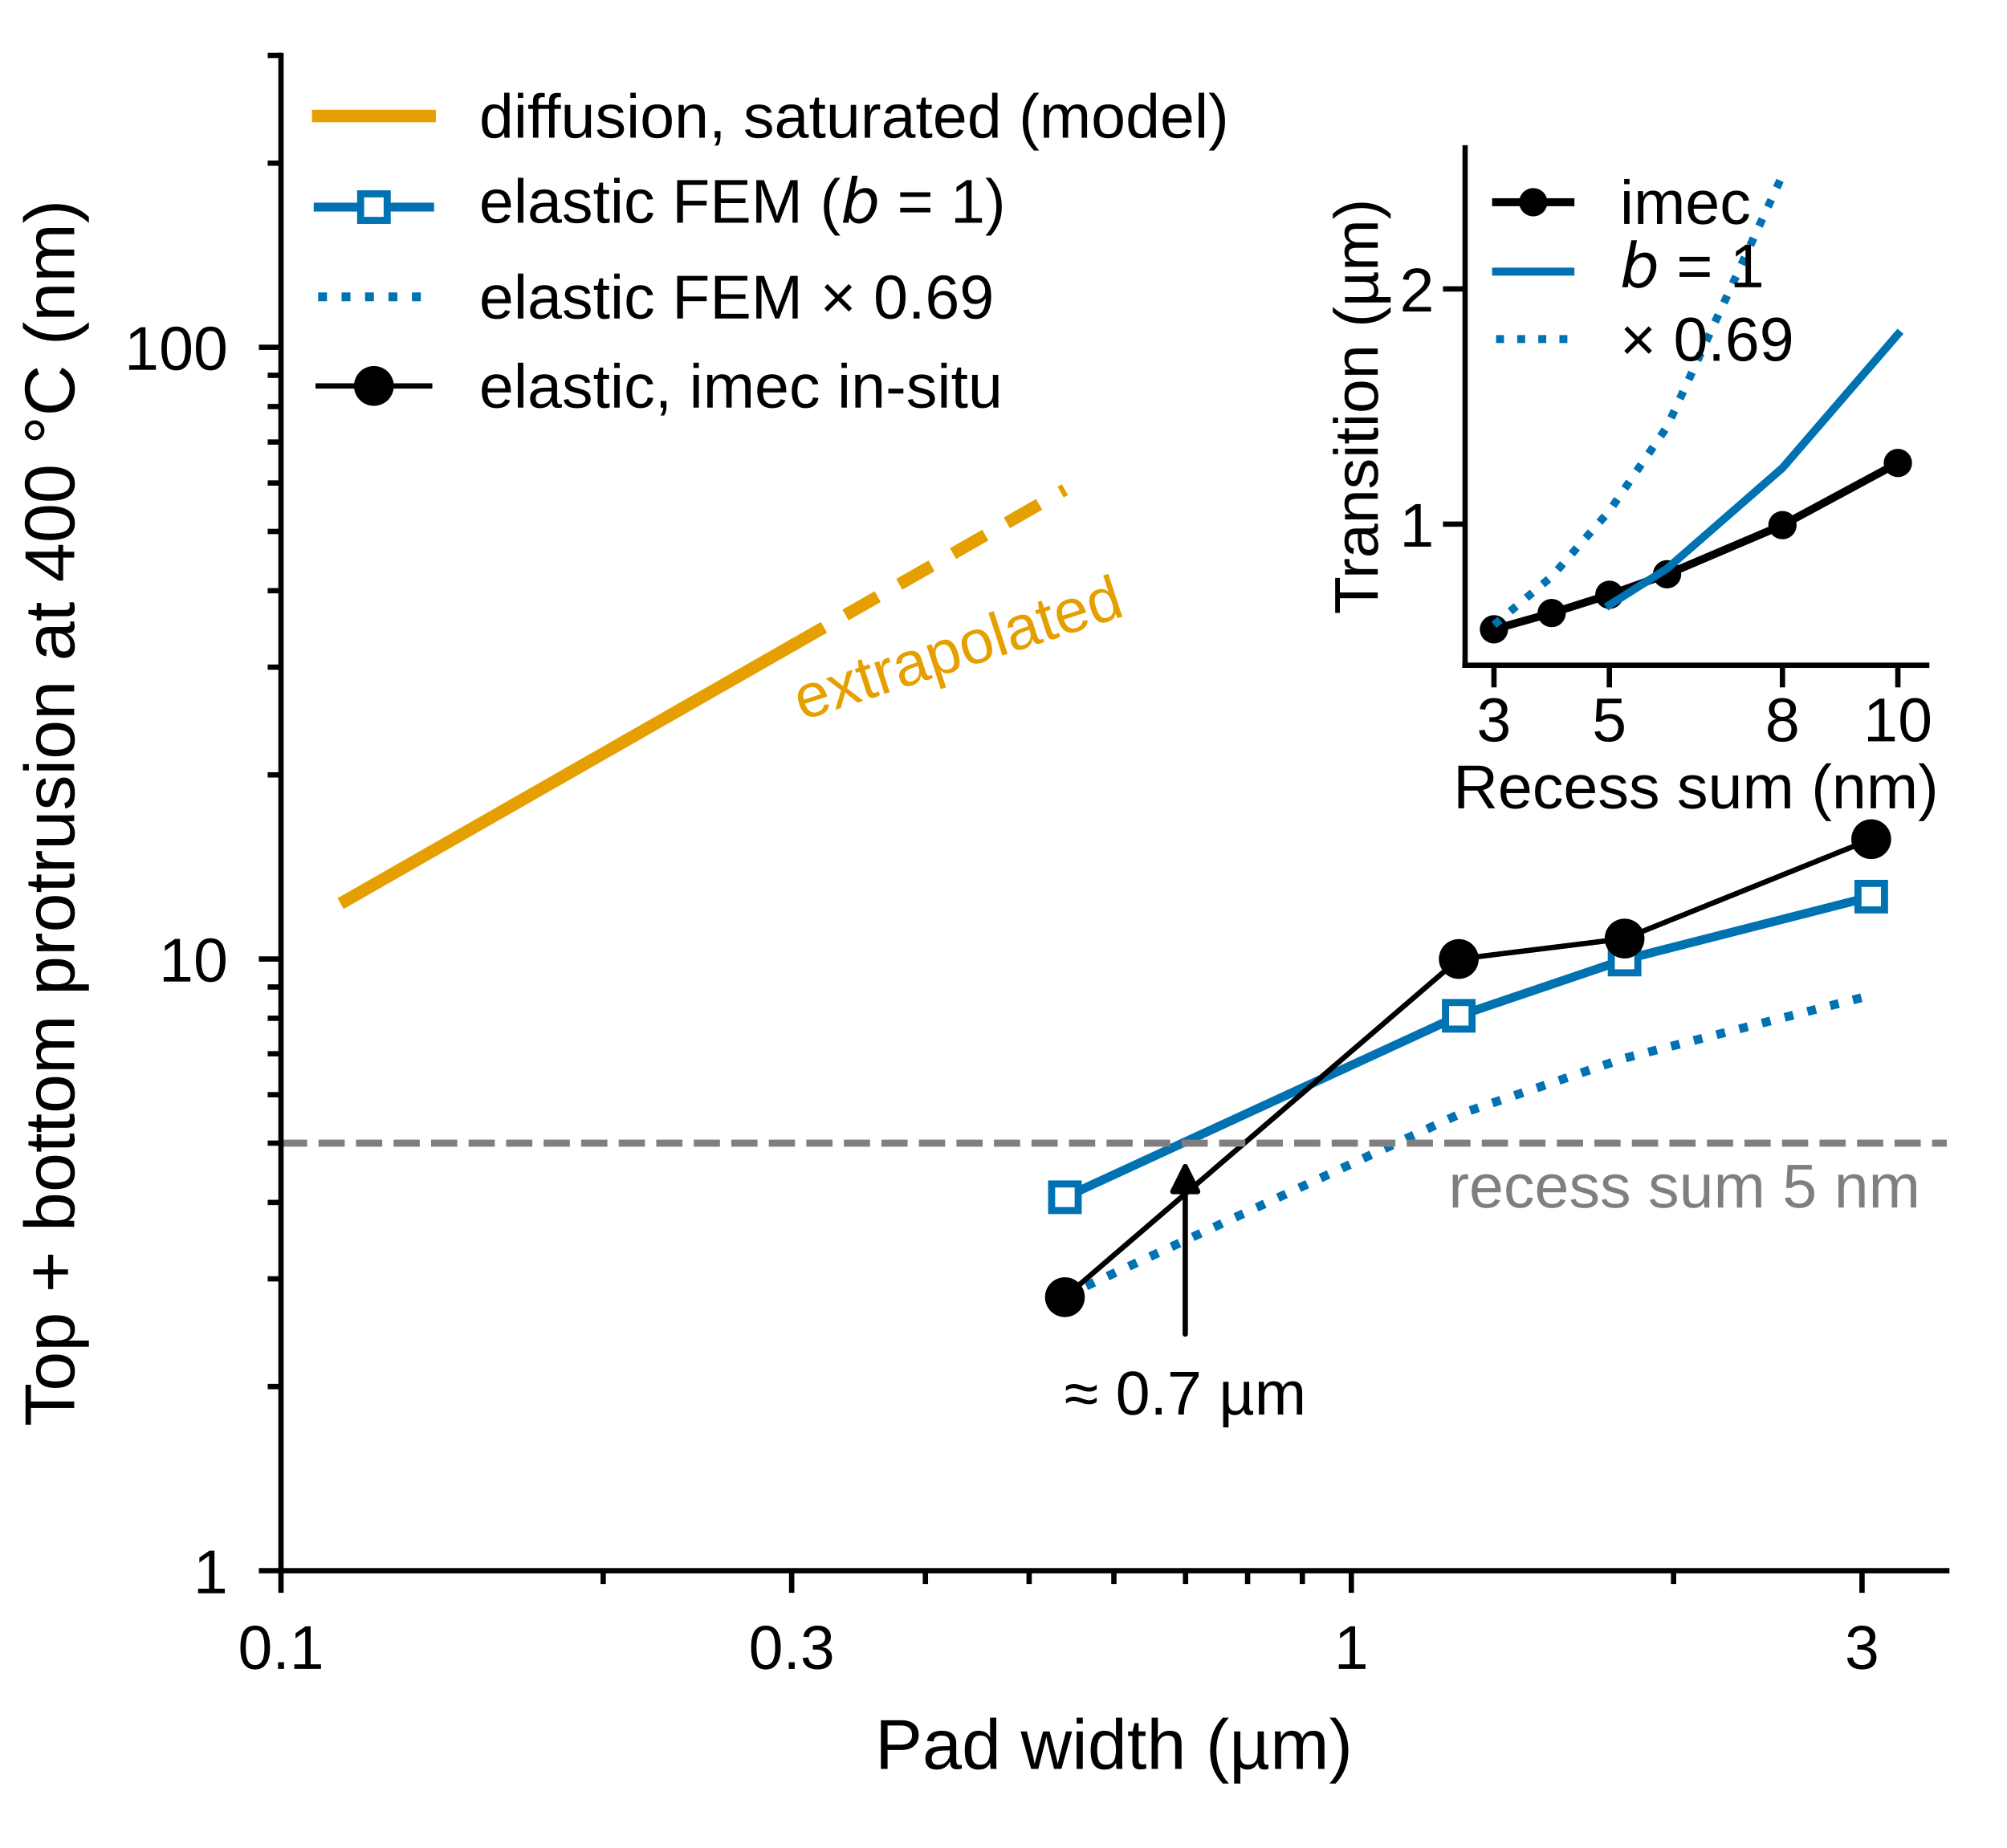
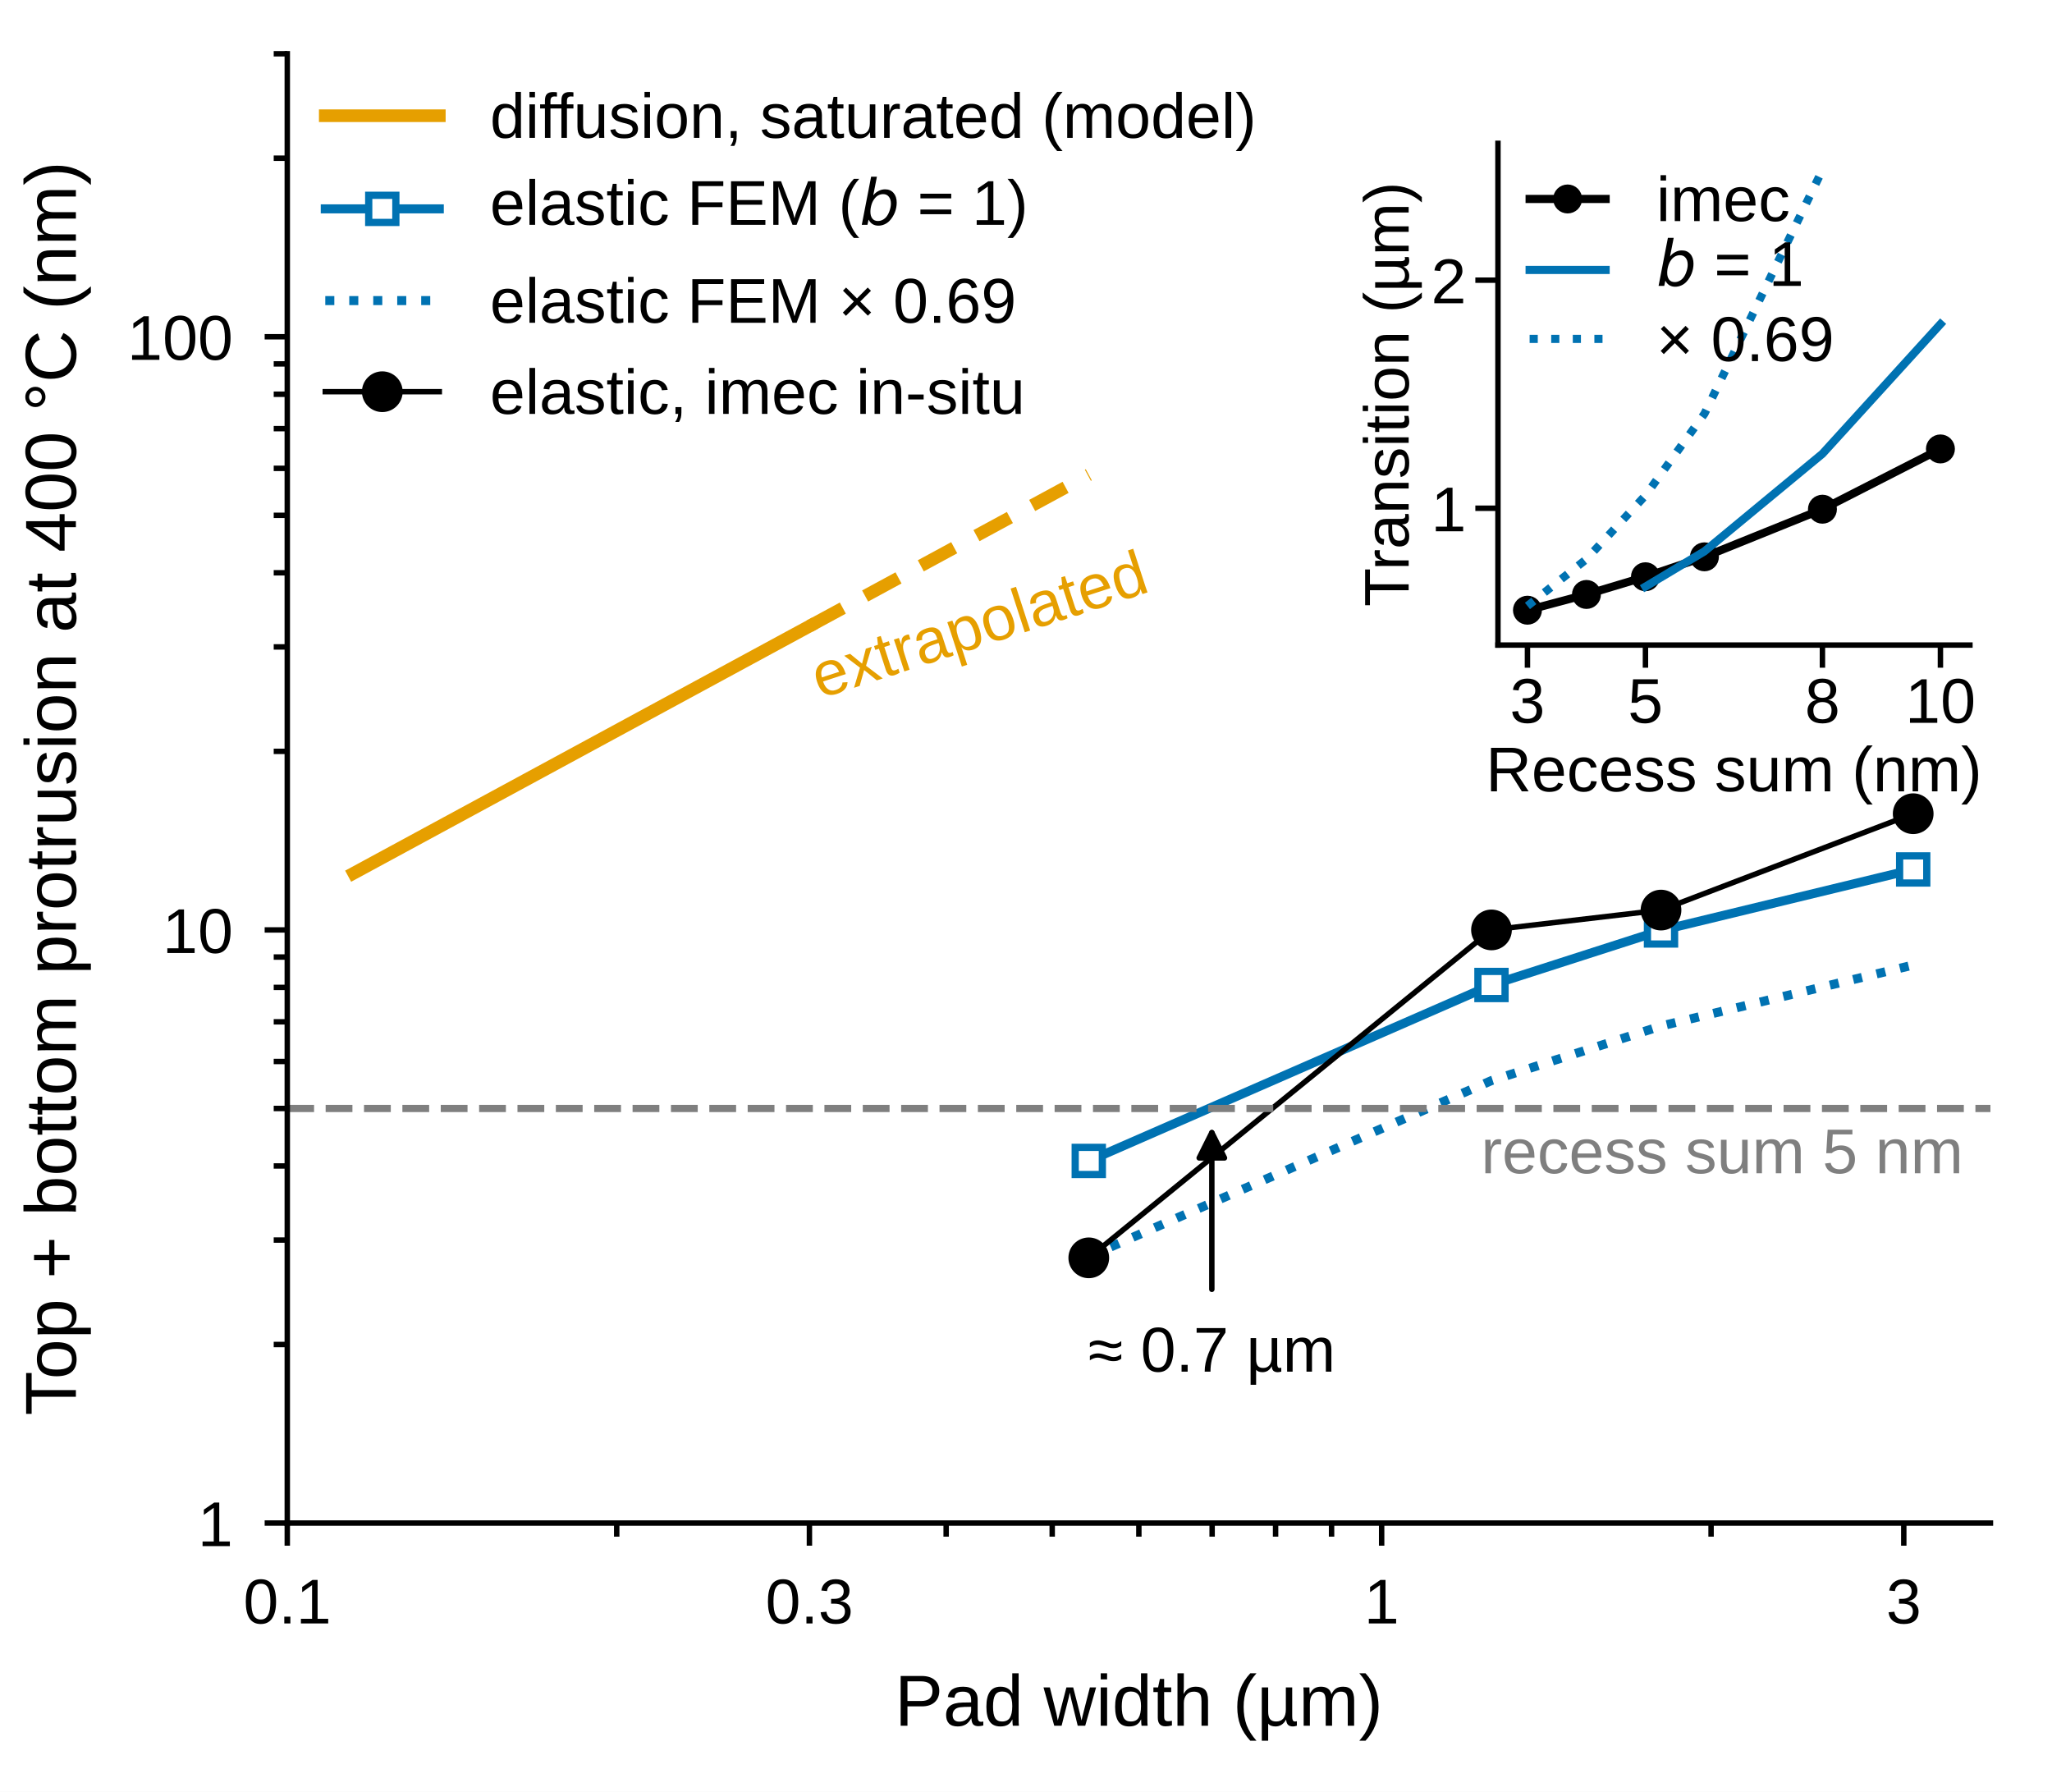
- <svg xmlns="http://www.w3.org/2000/svg" xmlns:xlink="http://www.w3.org/1999/xlink" width="226.772pt" height="208.8pt" viewBox="0 0 226.772 208.8" version="1.1">
+ <svg xmlns="http://www.w3.org/2000/svg" xmlns:xlink="http://www.w3.org/1999/xlink" width="226.772pt" height="198pt" viewBox="0 0 226.772 198" version="1.1">
  <defs>
    <style type="text/css">*{stroke-linejoin: round; stroke-linecap: butt}</style>
  </defs>
  <g id="figure_1">
    <g id="patch_1">
-       <path d="M 0 208.8  L 226.772 208.8  L 226.772 0  L 0 0  z " style="fill: #ffffff" />
+       <path d="M 0 198  L 226.772 198  L 226.772 0  L 0 0  z " style="fill: #ffffff" />
    </g>
    <g id="axes_1">
      <g id="patch_2">
-         <path d="M 31.748 177.48  L 219.969 177.48  L 219.969 6.264  L 31.748 6.264  z " style="fill: #ffffff" />
+         <path d="M 31.748 168.3  L 219.969 168.3  L 219.969 5.94  L 31.748 5.94  z " style="fill: #ffffff" />
      </g>
      <g id="matplotlib.axis_1">
        <g id="xtick_1">
          <g id="line2d_1">
            <defs>
-               <path id="mb8ac65470d" d="M 0 0  L 0 2.5  " style="stroke: #000000; stroke-width: 0.6" />
+               <path id="mda1e938b0e" d="M 0 0  L 0 2.5  " style="stroke: #000000; stroke-width: 0.6" />
            </defs>
            <g>
-               <use xlink:href="#mb8ac65470d" x="31.748" y="177.48" style="stroke: #000000; stroke-width: 0.6" />
+               <use xlink:href="#mda1e938b0e" x="31.748" y="168.3" style="stroke: #000000; stroke-width: 0.6" />
            </g>
          </g>
          <g id="text_1">
-             <text style="font-size: 7px; font-family: 'Arial'; text-anchor: middle" x="31.748" y="188.576" transform="rotate(-0 31.74803 188.5762)">0.1</text>
+             <text style="font-size: 7px; font-family: 'Arial'; text-anchor: middle" x="31.748" y="179.396" transform="rotate(-0 31.74803 179.3962)">0.1</text>
          </g>
        </g>
        <g id="xtick_2">
          <g id="line2d_2">
            <g>
-               <use xlink:href="#mb8ac65470d" x="89.451" y="177.48" style="stroke: #000000; stroke-width: 0.6" />
+               <use xlink:href="#mda1e938b0e" x="89.451" y="168.3" style="stroke: #000000; stroke-width: 0.6" />
            </g>
          </g>
          <g id="text_2">
-             <text style="font-size: 7px; font-family: 'Arial'; text-anchor: middle" x="89.451" y="188.576" transform="rotate(-0 89.45146 188.5762)">0.3</text>
+             <text style="font-size: 7px; font-family: 'Arial'; text-anchor: middle" x="89.451" y="179.396" transform="rotate(-0 89.45146 179.3962)">0.3</text>
          </g>
        </g>
        <g id="xtick_3">
          <g id="line2d_3">
            <g>
-               <use xlink:href="#mb8ac65470d" x="152.689" y="177.48" style="stroke: #000000; stroke-width: 0.6" />
+               <use xlink:href="#mda1e938b0e" x="152.689" y="168.3" style="stroke: #000000; stroke-width: 0.6" />
            </g>
          </g>
          <g id="text_3">
-             <text style="font-size: 7px; font-family: 'Arial'; text-anchor: middle" x="152.689" y="188.576" transform="rotate(-0 152.6888 188.5762)">1</text>
+             <text style="font-size: 7px; font-family: 'Arial'; text-anchor: middle" x="152.689" y="179.396" transform="rotate(-0 152.6888 179.3962)">1</text>
          </g>
        </g>
        <g id="xtick_4">
          <g id="line2d_4">
            <g>
-               <use xlink:href="#mb8ac65470d" x="210.392" y="177.48" style="stroke: #000000; stroke-width: 0.6" />
+               <use xlink:href="#mda1e938b0e" x="210.392" y="168.3" style="stroke: #000000; stroke-width: 0.6" />
            </g>
          </g>
          <g id="text_4">
-             <text style="font-size: 7px; font-family: 'Arial'; text-anchor: middle" x="210.392" y="188.576" transform="rotate(-0 210.3923 188.5762)">3</text>
+             <text style="font-size: 7px; font-family: 'Arial'; text-anchor: middle" x="210.392" y="179.396" transform="rotate(-0 210.3923 179.3962)">3</text>
          </g>
        </g>
        <g id="xtick_5">
          <g id="line2d_5">
            <defs>
-               <path id="m2e23a2b4b1" d="M 0 0  L 0 1.5  " style="stroke: #000000; stroke-width: 0.6" />
+               <path id="m94fb6338f4" d="M 0 0  L 0 1.5  " style="stroke: #000000; stroke-width: 0.6" />
            </defs>
            <g>
-               <use xlink:href="#m2e23a2b4b1" x="68.155" y="177.48" style="stroke: #000000; stroke-width: 0.6" />
+               <use xlink:href="#m94fb6338f4" x="68.155" y="168.3" style="stroke: #000000; stroke-width: 0.6" />
            </g>
          </g>
        </g>
        <g id="xtick_6">
          <g id="line2d_6">
            <g>
-               <use xlink:href="#m2e23a2b4b1" x="104.562" y="177.48" style="stroke: #000000; stroke-width: 0.6" />
+               <use xlink:href="#m94fb6338f4" x="104.562" y="168.3" style="stroke: #000000; stroke-width: 0.6" />
            </g>
          </g>
        </g>
        <g id="xtick_7">
          <g id="line2d_7">
            <g>
-               <use xlink:href="#m2e23a2b4b1" x="116.282" y="177.48" style="stroke: #000000; stroke-width: 0.6" />
+               <use xlink:href="#m94fb6338f4" x="116.282" y="168.3" style="stroke: #000000; stroke-width: 0.6" />
            </g>
          </g>
        </g>
        <g id="xtick_8">
          <g id="line2d_8">
            <g>
-               <use xlink:href="#m2e23a2b4b1" x="125.858" y="177.48" style="stroke: #000000; stroke-width: 0.6" />
+               <use xlink:href="#m94fb6338f4" x="125.858" y="168.3" style="stroke: #000000; stroke-width: 0.6" />
            </g>
          </g>
        </g>
        <g id="xtick_9">
          <g id="line2d_9">
            <g>
-               <use xlink:href="#m2e23a2b4b1" x="133.955" y="177.48" style="stroke: #000000; stroke-width: 0.6" />
+               <use xlink:href="#m94fb6338f4" x="133.955" y="168.3" style="stroke: #000000; stroke-width: 0.6" />
            </g>
          </g>
        </g>
        <g id="xtick_10">
          <g id="line2d_10">
            <g>
-               <use xlink:href="#m2e23a2b4b1" x="140.968" y="177.48" style="stroke: #000000; stroke-width: 0.6" />
+               <use xlink:href="#m94fb6338f4" x="140.968" y="168.3" style="stroke: #000000; stroke-width: 0.6" />
            </g>
          </g>
        </g>
        <g id="xtick_11">
          <g id="line2d_11">
            <g>
-               <use xlink:href="#m2e23a2b4b1" x="147.155" y="177.48" style="stroke: #000000; stroke-width: 0.6" />
+               <use xlink:href="#m94fb6338f4" x="147.155" y="168.3" style="stroke: #000000; stroke-width: 0.6" />
            </g>
          </g>
        </g>
        <g id="xtick_12">
          <g id="line2d_12">
            <g>
-               <use xlink:href="#m2e23a2b4b1" x="189.096" y="177.48" style="stroke: #000000; stroke-width: 0.6" />
+               <use xlink:href="#m94fb6338f4" x="189.096" y="168.3" style="stroke: #000000; stroke-width: 0.6" />
            </g>
          </g>
        </g>
        <g id="text_5">
-           <text style="font-size: 8px; font-family: 'Arial'; text-anchor: middle" x="125.858" y="199.874" transform="rotate(-0 125.8583 199.8736)">Pad width (µm)</text>
+           <text style="font-size: 8px; font-family: 'Arial'; text-anchor: middle" x="125.858" y="190.694" transform="rotate(-0 125.8583 190.6936)">Pad width (µm)</text>
        </g>
      </g>
      <g id="matplotlib.axis_2">
        <g id="ytick_1">
          <g id="line2d_13">
            <defs>
-               <path id="md6444725e0" d="M 0 0  L -2.5 0  " style="stroke: #000000; stroke-width: 0.6" />
+               <path id="m3d1c8bd82c" d="M 0 0  L -2.5 0  " style="stroke: #000000; stroke-width: 0.6" />
            </defs>
            <g>
-               <use xlink:href="#md6444725e0" x="31.748" y="177.48" style="stroke: #000000; stroke-width: 0.6" />
+               <use xlink:href="#m3d1c8bd82c" x="31.748" y="168.3" style="stroke: #000000; stroke-width: 0.6" />
            </g>
          </g>
          <g id="text_6">
-             <text style="font-size: 7px; font-family: 'Arial'; text-anchor: end" x="25.748" y="180.028" transform="rotate(-0 25.74803 180.0281)">1</text>
+             <text style="font-size: 7px; font-family: 'Arial'; text-anchor: end" x="25.748" y="170.848" transform="rotate(-0 25.74803 170.8481)">1</text>
          </g>
        </g>
        <g id="ytick_2">
          <g id="line2d_14">
            <g>
-               <use xlink:href="#md6444725e0" x="31.748" y="108.361" style="stroke: #000000; stroke-width: 0.6" />
+               <use xlink:href="#m3d1c8bd82c" x="31.748" y="102.756" style="stroke: #000000; stroke-width: 0.6" />
            </g>
          </g>
          <g id="text_7">
-             <text style="font-size: 7px; font-family: 'Arial'; text-anchor: end" x="25.748" y="110.909" transform="rotate(-0 25.74803 110.9092)">10</text>
+             <text style="font-size: 7px; font-family: 'Arial'; text-anchor: end" x="25.748" y="105.304" transform="rotate(-0 25.74803 105.3043)">10</text>
          </g>
        </g>
        <g id="ytick_3">
          <g id="line2d_15">
            <g>
-               <use xlink:href="#md6444725e0" x="31.748" y="39.242" style="stroke: #000000; stroke-width: 0.6" />
+               <use xlink:href="#m3d1c8bd82c" x="31.748" y="37.212" style="stroke: #000000; stroke-width: 0.6" />
            </g>
          </g>
          <g id="text_8">
-             <text style="font-size: 7px; font-family: 'Arial'; text-anchor: end" x="25.748" y="41.79" transform="rotate(-0 25.74803 41.79021)">100</text>
+             <text style="font-size: 7px; font-family: 'Arial'; text-anchor: end" x="25.748" y="39.76" transform="rotate(-0 25.74803 39.76045)">100</text>
          </g>
        </g>
        <g id="ytick_4">
          <g id="line2d_16">
            <defs>
-               <path id="m0b9ce7248d" d="M 0 0  L -1.5 0  " style="stroke: #000000; stroke-width: 0.6" />
+               <path id="m5e81512a72" d="M 0 0  L -1.5 0  " style="stroke: #000000; stroke-width: 0.6" />
            </defs>
            <g>
-               <use xlink:href="#m0b9ce7248d" x="31.748" y="156.673" style="stroke: #000000; stroke-width: 0.6" />
+               <use xlink:href="#m5e81512a72" x="31.748" y="148.569" style="stroke: #000000; stroke-width: 0.6" />
            </g>
          </g>
        </g>
        <g id="ytick_5">
          <g id="line2d_17">
            <g>
-               <use xlink:href="#m0b9ce7248d" x="31.748" y="144.502" style="stroke: #000000; stroke-width: 0.6" />
+               <use xlink:href="#m5e81512a72" x="31.748" y="137.028" style="stroke: #000000; stroke-width: 0.6" />
            </g>
          </g>
        </g>
        <g id="ytick_6">
          <g id="line2d_18">
            <g>
-               <use xlink:href="#m0b9ce7248d" x="31.748" y="135.866" style="stroke: #000000; stroke-width: 0.6" />
+               <use xlink:href="#m5e81512a72" x="31.748" y="128.839" style="stroke: #000000; stroke-width: 0.6" />
            </g>
          </g>
        </g>
        <g id="ytick_7">
          <g id="line2d_19">
            <g>
-               <use xlink:href="#m0b9ce7248d" x="31.748" y="129.168" style="stroke: #000000; stroke-width: 0.6" />
+               <use xlink:href="#m5e81512a72" x="31.748" y="122.487" style="stroke: #000000; stroke-width: 0.6" />
            </g>
          </g>
        </g>
        <g id="ytick_8">
          <g id="line2d_20">
            <g>
-               <use xlink:href="#m0b9ce7248d" x="31.748" y="123.695" style="stroke: #000000; stroke-width: 0.6" />
+               <use xlink:href="#m5e81512a72" x="31.748" y="117.297" style="stroke: #000000; stroke-width: 0.6" />
            </g>
          </g>
        </g>
        <g id="ytick_9">
          <g id="line2d_21">
            <g>
-               <use xlink:href="#m0b9ce7248d" x="31.748" y="119.068" style="stroke: #000000; stroke-width: 0.6" />
+               <use xlink:href="#m5e81512a72" x="31.748" y="112.909" style="stroke: #000000; stroke-width: 0.6" />
            </g>
          </g>
        </g>
        <g id="ytick_10">
          <g id="line2d_22">
            <g>
-               <use xlink:href="#m0b9ce7248d" x="31.748" y="115.059" style="stroke: #000000; stroke-width: 0.6" />
+               <use xlink:href="#m5e81512a72" x="31.748" y="109.108" style="stroke: #000000; stroke-width: 0.6" />
            </g>
          </g>
        </g>
        <g id="ytick_11">
          <g id="line2d_23">
            <g>
-               <use xlink:href="#m0b9ce7248d" x="31.748" y="111.524" style="stroke: #000000; stroke-width: 0.6" />
+               <use xlink:href="#m5e81512a72" x="31.748" y="105.755" style="stroke: #000000; stroke-width: 0.6" />
            </g>
          </g>
        </g>
        <g id="ytick_12">
          <g id="line2d_24">
            <g>
-               <use xlink:href="#m0b9ce7248d" x="31.748" y="87.554" style="stroke: #000000; stroke-width: 0.6" />
+               <use xlink:href="#m5e81512a72" x="31.748" y="83.026" style="stroke: #000000; stroke-width: 0.6" />
            </g>
          </g>
        </g>
        <g id="ytick_13">
          <g id="line2d_25">
            <g>
-               <use xlink:href="#m0b9ce7248d" x="31.748" y="75.383" style="stroke: #000000; stroke-width: 0.6" />
+               <use xlink:href="#m5e81512a72" x="31.748" y="71.484" style="stroke: #000000; stroke-width: 0.6" />
            </g>
          </g>
        </g>
        <g id="ytick_14">
          <g id="line2d_26">
            <g>
-               <use xlink:href="#m0b9ce7248d" x="31.748" y="66.747" style="stroke: #000000; stroke-width: 0.6" />
+               <use xlink:href="#m5e81512a72" x="31.748" y="63.295" style="stroke: #000000; stroke-width: 0.6" />
            </g>
          </g>
        </g>
        <g id="ytick_15">
          <g id="line2d_27">
            <g>
-               <use xlink:href="#m0b9ce7248d" x="31.748" y="60.049" style="stroke: #000000; stroke-width: 0.6" />
+               <use xlink:href="#m5e81512a72" x="31.748" y="56.943" style="stroke: #000000; stroke-width: 0.6" />
            </g>
          </g>
        </g>
        <g id="ytick_16">
          <g id="line2d_28">
            <g>
-               <use xlink:href="#m0b9ce7248d" x="31.748" y="54.576" style="stroke: #000000; stroke-width: 0.6" />
+               <use xlink:href="#m5e81512a72" x="31.748" y="51.753" style="stroke: #000000; stroke-width: 0.6" />
            </g>
          </g>
        </g>
        <g id="ytick_17">
          <g id="line2d_29">
            <g>
-               <use xlink:href="#m0b9ce7248d" x="31.748" y="49.949" style="stroke: #000000; stroke-width: 0.6" />
+               <use xlink:href="#m5e81512a72" x="31.748" y="47.365" style="stroke: #000000; stroke-width: 0.6" />
            </g>
          </g>
        </g>
        <g id="ytick_18">
          <g id="line2d_30">
            <g>
-               <use xlink:href="#m0b9ce7248d" x="31.748" y="45.94" style="stroke: #000000; stroke-width: 0.6" />
+               <use xlink:href="#m5e81512a72" x="31.748" y="43.564" style="stroke: #000000; stroke-width: 0.6" />
            </g>
          </g>
        </g>
        <g id="ytick_19">
          <g id="line2d_31">
            <g>
-               <use xlink:href="#m0b9ce7248d" x="31.748" y="42.405" style="stroke: #000000; stroke-width: 0.6" />
+               <use xlink:href="#m5e81512a72" x="31.748" y="40.211" style="stroke: #000000; stroke-width: 0.6" />
            </g>
          </g>
        </g>
        <g id="ytick_20">
          <g id="line2d_32">
            <g>
-               <use xlink:href="#m0b9ce7248d" x="31.748" y="18.435" style="stroke: #000000; stroke-width: 0.6" />
+               <use xlink:href="#m5e81512a72" x="31.748" y="17.482" style="stroke: #000000; stroke-width: 0.6" />
            </g>
          </g>
        </g>
        <g id="ytick_21">
          <g id="line2d_33">
            <g>
-               <use xlink:href="#m0b9ce7248d" x="31.748" y="6.264" style="stroke: #000000; stroke-width: 0.6" />
+               <use xlink:href="#m5e81512a72" x="31.748" y="5.94" style="stroke: #000000; stroke-width: 0.6" />
            </g>
          </g>
        </g>
        <g id="text_9">
-           <text style="font-size: 8px; font-family: 'Arial'; text-anchor: middle" x="8.386" y="91.872" transform="rotate(-90 8.386313 91.872)">Top + bottom protrusion at 400 °C (nm)</text>
+           <text style="font-size: 8px; font-family: 'Arial'; text-anchor: middle" x="8.386" y="87.12" transform="rotate(-90 8.386313 87.12)">Top + bottom protrusion at 400 °C (nm)</text>
        </g>
      </g>
      <g id="line2d_34">
-         <path d="M 39.089 101.751  L 49.421 95.847  L 79.875 78.442  L 89.451 72.969  " clip-path="url(#p7b002a56c5)" style="fill: none; stroke: #e69f00; stroke-width: 1.4; stroke-linecap: square" />
+         <path d="M 39.089 96.488  L 49.421 90.889  L 79.875 74.384  L 89.451 69.194  " clip-path="url(#pdb2c319c43)" style="fill: none; stroke: #e69f00; stroke-width: 1.4; stroke-linecap: square" />
      </g>
      <g id="line2d_35">
-         <path d="M 89.451 72.969  L 120.324 55.325  " clip-path="url(#p7b002a56c5)" style="fill: none; stroke-dasharray: 4.2,2.8; stroke-dashoffset: 0; stroke: #e69f00; stroke-width: 1.4" />
+         <path d="M 89.451 69.194  L 120.324 52.463  " clip-path="url(#pdb2c319c43)" style="fill: none; stroke-dasharray: 4.2,2.8; stroke-dashoffset: 0; stroke: #e69f00; stroke-width: 1.4" />
      </g>
      <g id="line2d_36">
-         <path d="M 120.324 135.281  L 164.828 114.779  L 183.562 108.424  L 211.432 101.314  " clip-path="url(#p7b002a56c5)" style="fill: none; stroke: #0072b2; stroke-linecap: square" />
+         <path d="M 120.324 128.284  L 164.828 108.842  L 183.562 102.816  L 211.432 96.074  " clip-path="url(#pdb2c319c43)" style="fill: none; stroke: #0072b2; stroke-linecap: square" />
        <defs>
-           <path id="m1fccab593e" d="M -1.5 1.5  L 1.5 1.5  L 1.5 -1.5  L -1.5 -1.5  z " style="stroke: #0072b2; stroke-width: 0.8; stroke-linejoin: miter" />
+           <path id="ma55707d6aa" d="M -1.5 1.5  L 1.5 1.5  L 1.5 -1.5  L -1.5 -1.5  z " style="stroke: #0072b2; stroke-width: 0.8; stroke-linejoin: miter" />
        </defs>
-         <g clip-path="url(#p7b002a56c5)">
-           <use xlink:href="#m1fccab593e" x="120.324" y="135.281" style="fill: #ffffff; stroke: #0072b2; stroke-width: 0.8; stroke-linejoin: miter" />
-           <use xlink:href="#m1fccab593e" x="164.828" y="114.779" style="fill: #ffffff; stroke: #0072b2; stroke-width: 0.8; stroke-linejoin: miter" />
-           <use xlink:href="#m1fccab593e" x="183.562" y="108.424" style="fill: #ffffff; stroke: #0072b2; stroke-width: 0.8; stroke-linejoin: miter" />
-           <use xlink:href="#m1fccab593e" x="211.432" y="101.314" style="fill: #ffffff; stroke: #0072b2; stroke-width: 0.8; stroke-linejoin: miter" />
+         <g clip-path="url(#pdb2c319c43)">
+           <use xlink:href="#ma55707d6aa" x="120.324" y="128.284" style="fill: #ffffff; stroke: #0072b2; stroke-width: 0.8; stroke-linejoin: miter" />
+           <use xlink:href="#ma55707d6aa" x="164.828" y="108.842" style="fill: #ffffff; stroke: #0072b2; stroke-width: 0.8; stroke-linejoin: miter" />
+           <use xlink:href="#ma55707d6aa" x="183.562" y="102.816" style="fill: #ffffff; stroke: #0072b2; stroke-width: 0.8; stroke-linejoin: miter" />
+           <use xlink:href="#ma55707d6aa" x="211.432" y="96.074" style="fill: #ffffff; stroke: #0072b2; stroke-width: 0.8; stroke-linejoin: miter" />
        </g>
      </g>
      <g id="line2d_37">
-         <path d="M 120.324 146.419  L 164.828 125.918  L 183.562 119.563  L 211.432 112.453  " clip-path="url(#p7b002a56c5)" style="fill: none; stroke-dasharray: 1,1.65; stroke-dashoffset: 0; stroke: #0072b2" />
+         <path d="M 120.324 138.846  L 164.828 119.405  L 183.562 113.379  L 211.432 106.636  " clip-path="url(#pdb2c319c43)" style="fill: none; stroke-dasharray: 1,1.65; stroke-dashoffset: 0; stroke: #0072b2" />
      </g>
      <g id="line2d_38">
-         <path d="M 120.324 146.573  L 164.828 108.361  L 183.562 106.051  L 211.432 94.821  " clip-path="url(#p7b002a56c5)" style="fill: none; stroke: #000000; stroke-width: 0.6; stroke-linecap: square" />
+         <path d="M 120.324 138.992  L 164.828 102.756  L 183.562 100.565  L 211.432 89.916  " clip-path="url(#pdb2c319c43)" style="fill: none; stroke: #000000; stroke-width: 0.6; stroke-linecap: square" />
        <defs>
-           <path id="mb094135bf3" d="M 0 1.75  C 0.464 1.75 0.909 1.566 1.237 1.237  C 1.566 0.909 1.75 0.464 1.75 0  C 1.75 -0.464 1.566 -0.909 1.237 -1.237  C 0.909 -1.566 0.464 -1.75 0 -1.75  C -0.464 -1.75 -0.909 -1.566 -1.237 -1.237  C -1.566 -0.909 -1.75 -0.464 -1.75 0  C -1.75 0.464 -1.566 0.909 -1.237 1.237  C -0.909 1.566 -0.464 1.75 0 1.75  z " style="stroke: #000000" />
+           <path id="md4f2d9cbda" d="M 0 1.75  C 0.464 1.75 0.909 1.566 1.237 1.237  C 1.566 0.909 1.75 0.464 1.75 0  C 1.75 -0.464 1.566 -0.909 1.237 -1.237  C 0.909 -1.566 0.464 -1.75 0 -1.75  C -0.464 -1.75 -0.909 -1.566 -1.237 -1.237  C -1.566 -0.909 -1.75 -0.464 -1.75 0  C -1.75 0.464 -1.566 0.909 -1.237 1.237  C -0.909 1.566 -0.464 1.75 0 1.75  z " style="stroke: #000000" />
        </defs>
-         <g clip-path="url(#p7b002a56c5)">
-           <use xlink:href="#mb094135bf3" x="120.324" y="146.573" style="stroke: #000000" />
-           <use xlink:href="#mb094135bf3" x="164.828" y="108.361" style="stroke: #000000" />
-           <use xlink:href="#mb094135bf3" x="183.562" y="106.051" style="stroke: #000000" />
-           <use xlink:href="#mb094135bf3" x="211.432" y="94.821" style="stroke: #000000" />
+         <g clip-path="url(#pdb2c319c43)">
+           <use xlink:href="#md4f2d9cbda" x="120.324" y="138.992" style="stroke: #000000" />
+           <use xlink:href="#md4f2d9cbda" x="164.828" y="102.756" style="stroke: #000000" />
+           <use xlink:href="#md4f2d9cbda" x="183.562" y="100.565" style="stroke: #000000" />
+           <use xlink:href="#md4f2d9cbda" x="211.432" y="89.916" style="stroke: #000000" />
        </g>
      </g>
      <g id="line2d_39">
-         <path d="M 31.748 129.168  L 219.969 129.168  " clip-path="url(#p7b002a56c5)" style="fill: none; stroke-dasharray: 2.96,1.28; stroke-dashoffset: 0; stroke: #7f7f7f; stroke-width: 0.8" />
+         <path d="M 31.748 122.487  L 219.969 122.487  " clip-path="url(#pdb2c319c43)" style="fill: none; stroke-dasharray: 2.96,1.28; stroke-dashoffset: 0; stroke: #7f7f7f; stroke-width: 0.8" />
      </g>
      <g id="patch_3">
-         <path d="M 31.748 177.48  L 31.748 6.264  " style="fill: none; stroke: #000000; stroke-width: 0.6; stroke-linejoin: miter; stroke-linecap: square" />
+         <path d="M 31.748 168.3  L 31.748 5.94  " style="fill: none; stroke: #000000; stroke-width: 0.6; stroke-linejoin: miter; stroke-linecap: square" />
      </g>
      <g id="patch_4">
-         <path d="M 31.748 177.48  L 219.969 177.48  " style="fill: none; stroke: #000000; stroke-width: 0.6; stroke-linejoin: miter; stroke-linecap: square" />
+         <path d="M 31.748 168.3  L 219.969 168.3  " style="fill: none; stroke: #000000; stroke-width: 0.6; stroke-linejoin: miter; stroke-linecap: square" />
      </g>
      <g id="text_10">
-         <text style="font-size: 7px; font-family: 'Arial'; fill: #e69f00" transform="translate(90.60073 81.43722) rotate(-18)">extrapolated</text>
+         <text style="font-size: 7px; font-family: 'Arial'; fill: #e69f00" transform="translate(90.60073 77.22868) rotate(-18)">extrapolated</text>
      </g>
      <g id="text_11">
-         <text style="font-size: 7px; font-family: 'Arial'; text-anchor: end; fill: #7f7f7f" x="216.966" y="136.443" transform="rotate(-0 216.9663 136.4426)">recess sum 5 nm</text>
+         <text style="font-size: 7px; font-family: 'Arial'; text-anchor: end; fill: #7f7f7f" x="216.966" y="129.649" transform="rotate(-0 216.9663 129.6488)">recess sum 5 nm</text>
      </g>
      <g id="patch_5">
-         <path d="M 133.923 150.737  Q 133.923 140.952 133.923 131.837  " style="fill: none; stroke: #000000; stroke-width: 0.6; stroke-linecap: round" />
-         <path d="M 132.523 134.637  L 133.923 131.837  L 135.323 134.637  z " style="stroke: #000000; stroke-width: 0.6; stroke-linecap: round" />
+         <path d="M 133.923 142.474  Q 133.923 133.479 133.923 125.153  " style="fill: none; stroke: #000000; stroke-width: 0.6; stroke-linecap: round" />
+         <path d="M 132.523 127.953  L 133.923 125.153  L 135.323 127.953  z " style="stroke: #000000; stroke-width: 0.6; stroke-linecap: round" />
      </g>
      <g id="text_12">
-         <text style="font-size: 7px; font-family: 'Arial'; text-anchor: middle" x="133.923" y="159.836" transform="rotate(-0 133.9226 159.8358)">≈ 0.7 µm</text>
+         <text style="font-size: 7px; font-family: 'Arial'; text-anchor: middle" x="133.923" y="151.568" transform="rotate(-0 133.9226 151.5685)">≈ 0.7 µm</text>
      </g>
      <g id="legend_1">
        <g id="line2d_40">
-           <path d="M 35.948 13.11  L 42.248 13.11  L 48.548 13.11  " style="fill: none; stroke: #e69f00; stroke-width: 1.4; stroke-linecap: square" />
+           <path d="M 35.948 12.786  L 42.248 12.786  L 48.548 12.786  " style="fill: none; stroke: #e69f00; stroke-width: 1.4; stroke-linecap: square" />
        </g>
        <g id="text_13">
-           <text style="font-size: 7px; font-family: 'Arial'; text-anchor: start" x="54.148" y="15.56" transform="rotate(-0 54.14803 15.56019)">diffusion, saturated (model)</text>
+           <text style="font-size: 7px; font-family: 'Arial'; text-anchor: start" x="54.148" y="15.236" transform="rotate(-0 54.14803 15.23619)">diffusion, saturated (model)</text>
        </g>
        <g id="line2d_41">
-           <path d="M 35.948 23.403  L 42.248 23.403  L 48.548 23.403  " style="fill: none; stroke: #0072b2; stroke-linecap: square" />
+           <path d="M 35.948 23.079  L 42.248 23.079  L 48.548 23.079  " style="fill: none; stroke: #0072b2; stroke-linecap: square" />
          <g>
-             <use xlink:href="#m1fccab593e" x="42.248" y="23.403" style="fill: #ffffff; stroke: #0072b2; stroke-width: 0.8; stroke-linejoin: miter" />
+             <use xlink:href="#ma55707d6aa" x="42.248" y="23.079" style="fill: #ffffff; stroke: #0072b2; stroke-width: 0.8; stroke-linejoin: miter" />
          </g>
        </g>
        <g id="text_14">
-           <g transform="translate(54.14803 25.85347)">
+           <g transform="translate(54.14803 25.52947)">
            <text>
              <tspan x="0" y="-0.688" style="font-size: 7px; font-family: 'Arial'">e</tspan>
              <tspan x="3.893" y="-0.688" style="font-size: 7px; font-family: 'Arial'">l</tspan>
              <tspan x="5.448" y="-0.688" style="font-size: 7px; font-family: 'Arial'">a</tspan>
              <tspan x="9.341" y="-0.688" style="font-size: 7px; font-family: 'Arial'">s</tspan>
              <tspan x="12.841" y="-0.688" style="font-size: 7px; font-family: 'Arial'">t</tspan>
              <tspan x="14.786" y="-0.688" style="font-size: 7px; font-family: 'Arial'">i</tspan>
              <tspan x="16.341" y="-0.688" style="font-size: 7px; font-family: 'Arial'">c</tspan>
              <tspan x="19.841" y="-0.688" style="font-size: 7px; font-family: 'Arial'"> </tspan>
              <tspan x="21.786" y="-0.688" style="font-size: 7px; font-family: 'Arial'">F</tspan>
              <tspan x="26.062" y="-0.688" style="font-size: 7px; font-family: 'Arial'">E</tspan>
              <tspan x="30.731" y="-0.688" style="font-size: 7px; font-family: 'Arial'">M</tspan>
              <tspan x="36.562" y="-0.688" style="font-size: 7px; font-family: 'Arial'"> </tspan>
              <tspan x="38.507" y="-0.688" style="font-size: 7px; font-family: 'Arial'">(</tspan>
              <tspan x="45.281" y="-0.688" style="font-size: 7px; font-family: 'Arial'"> </tspan>
              <tspan x="47.226" y="-0.688" style="font-size: 7px; font-family: 'Arial'">=</tspan>
              <tspan x="51.314" y="-0.688" style="font-size: 7px; font-family: 'Arial'"> </tspan>
              <tspan x="53.259" y="-0.688" style="font-size: 7px; font-family: 'Arial'">1</tspan>
              <tspan x="57.152" y="-0.688" style="font-size: 7px; font-family: 'Arial'">)</tspan>
              <tspan x="40.838" y="-0.688" style="font-style: oblique; font-size: 7px; font-family: 'DejaVu Sans'">b</tspan>
            </text>
          </g>
        </g>
        <g id="line2d_42">
-           <path d="M 35.948 33.54  L 42.248 33.54  L 48.548 33.54  " style="fill: none; stroke-dasharray: 1,1.65; stroke-dashoffset: 0; stroke: #0072b2" />
+           <path d="M 35.948 33.216  L 42.248 33.216  L 48.548 33.216  " style="fill: none; stroke-dasharray: 1,1.65; stroke-dashoffset: 0; stroke: #0072b2" />
        </g>
        <g id="text_15">
-           <text style="font-size: 7px; font-family: 'Arial'; text-anchor: start" x="54.148" y="35.99" transform="rotate(-0 54.14803 35.98966)">elastic FEM × 0.69</text>
+           <text style="font-size: 7px; font-family: 'Arial'; text-anchor: start" x="54.148" y="35.666" transform="rotate(-0 54.14803 35.66566)">elastic FEM × 0.69</text>
        </g>
        <g id="line2d_43">
-           <path d="M 35.948 43.609  L 42.248 43.609  L 48.548 43.609  " style="fill: none; stroke: #000000; stroke-width: 0.6; stroke-linecap: square" />
+           <path d="M 35.948 43.285  L 42.248 43.285  L 48.548 43.285  " style="fill: none; stroke: #000000; stroke-width: 0.6; stroke-linecap: square" />
          <g>
-             <use xlink:href="#mb094135bf3" x="42.248" y="43.609" style="stroke: #000000" />
+             <use xlink:href="#md4f2d9cbda" x="42.248" y="43.285" style="stroke: #000000" />
          </g>
        </g>
        <g id="text_16">
-           <text style="font-size: 7px; font-family: 'Arial'; text-anchor: start" x="54.148" y="46.059" transform="rotate(-0 54.14803 46.059)">elastic, imec in-situ</text>
+           <text style="font-size: 7px; font-family: 'Arial'; text-anchor: start" x="54.148" y="45.735" transform="rotate(-0 54.14803 45.735)">elastic, imec in-situ</text>
        </g>
      </g>
    </g>
    <g id="axes_2">
      <g id="patch_6">
-         <path d="M 165.543 75.168  L 217.701 75.168  L 217.701 16.704  L 165.543 16.704  z " style="fill: #ffffff" />
+         <path d="M 165.543 71.28  L 217.701 71.28  L 217.701 15.84  L 165.543 15.84  z " style="fill: #ffffff" />
      </g>
      <g id="matplotlib.axis_3">
        <g id="xtick_13">
          <g id="line2d_44">
            <g>
-               <use xlink:href="#mb8ac65470d" x="168.803" y="75.168" style="stroke: #000000; stroke-width: 0.6" />
+               <use xlink:href="#mda1e938b0e" x="168.803" y="71.28" style="stroke: #000000; stroke-width: 0.6" />
            </g>
          </g>
          <g id="text_17">
-             <text style="font-size: 7px; font-family: 'Arial'; text-anchor: middle" x="168.803" y="83.764" transform="rotate(-0 168.8031 83.76419)">3</text>
+             <text style="font-size: 7px; font-family: 'Arial'; text-anchor: middle" x="168.803" y="79.876" transform="rotate(-0 168.8031 79.87619)">3</text>
          </g>
        </g>
        <g id="xtick_14">
          <g id="line2d_45">
            <g>
-               <use xlink:href="#mb8ac65470d" x="181.843" y="75.168" style="stroke: #000000; stroke-width: 0.6" />
+               <use xlink:href="#mda1e938b0e" x="181.843" y="71.28" style="stroke: #000000; stroke-width: 0.6" />
            </g>
          </g>
          <g id="text_18">
-             <text style="font-size: 7px; font-family: 'Arial'; text-anchor: middle" x="181.843" y="83.764" transform="rotate(-0 181.8425 83.76419)">5</text>
+             <text style="font-size: 7px; font-family: 'Arial'; text-anchor: middle" x="181.843" y="79.876" transform="rotate(-0 181.8425 79.87619)">5</text>
          </g>
        </g>
        <g id="xtick_15">
          <g id="line2d_46">
            <g>
-               <use xlink:href="#mb8ac65470d" x="201.402" y="75.168" style="stroke: #000000; stroke-width: 0.6" />
+               <use xlink:href="#mda1e938b0e" x="201.402" y="71.28" style="stroke: #000000; stroke-width: 0.6" />
            </g>
          </g>
          <g id="text_19">
-             <text style="font-size: 7px; font-family: 'Arial'; text-anchor: middle" x="201.402" y="83.764" transform="rotate(-0 201.4016 83.76419)">8</text>
+             <text style="font-size: 7px; font-family: 'Arial'; text-anchor: middle" x="201.402" y="79.876" transform="rotate(-0 201.4016 79.87619)">8</text>
          </g>
        </g>
        <g id="xtick_16">
          <g id="line2d_47">
            <g>
-               <use xlink:href="#mb8ac65470d" x="214.441" y="75.168" style="stroke: #000000; stroke-width: 0.6" />
+               <use xlink:href="#mda1e938b0e" x="214.441" y="71.28" style="stroke: #000000; stroke-width: 0.6" />
            </g>
          </g>
          <g id="text_20">
-             <text style="font-size: 7px; font-family: 'Arial'; text-anchor: middle" x="214.441" y="83.764" transform="rotate(-0 214.4409 83.76419)">10</text>
+             <text style="font-size: 7px; font-family: 'Arial'; text-anchor: middle" x="214.441" y="79.876" transform="rotate(-0 214.4409 79.87619)">10</text>
          </g>
        </g>
        <g id="text_21">
-           <text style="font-size: 7px; font-family: 'Arial'; text-anchor: middle" x="191.622" y="91.334" transform="rotate(-0 191.622 91.33353)">Recess sum (nm)</text>
+           <text style="font-size: 7px; font-family: 'Arial'; text-anchor: middle" x="191.622" y="87.446" transform="rotate(-0 191.622 87.44553)">Recess sum (nm)</text>
        </g>
      </g>
      <g id="matplotlib.axis_4">
        <g id="ytick_22">
          <g id="line2d_48">
            <g>
-               <use xlink:href="#md6444725e0" x="165.543" y="59.223" style="stroke: #000000; stroke-width: 0.6" />
+               <use xlink:href="#m3d1c8bd82c" x="165.543" y="56.16" style="stroke: #000000; stroke-width: 0.6" />
            </g>
          </g>
          <g id="text_22">
-             <text style="font-size: 7px; font-family: 'Arial'; text-anchor: end" x="162.043" y="61.771" transform="rotate(-0 162.0433 61.77137)">1</text>
+             <text style="font-size: 7px; font-family: 'Arial'; text-anchor: end" x="162.043" y="58.708" transform="rotate(-0 162.0433 58.7081)">1</text>
          </g>
        </g>
        <g id="ytick_23">
          <g id="line2d_49">
            <g>
-               <use xlink:href="#md6444725e0" x="165.543" y="32.649" style="stroke: #000000; stroke-width: 0.6" />
+               <use xlink:href="#m3d1c8bd82c" x="165.543" y="30.96" style="stroke: #000000; stroke-width: 0.6" />
            </g>
          </g>
          <g id="text_23">
-             <text style="font-size: 7px; font-family: 'Arial'; text-anchor: end" x="162.043" y="35.197" transform="rotate(-0 162.0433 35.19682)">2</text>
+             <text style="font-size: 7px; font-family: 'Arial'; text-anchor: end" x="162.043" y="33.508" transform="rotate(-0 162.0433 33.5081)">2</text>
          </g>
        </g>
        <g id="text_24">
-           <text style="font-size: 7px; font-family: 'Arial'; text-anchor: middle" x="155.677" y="45.936" transform="rotate(-90 155.6774 45.936)">Transition (µm)</text>
+           <text style="font-size: 7px; font-family: 'Arial'; text-anchor: middle" x="155.677" y="43.56" transform="rotate(-90 155.6774 43.56)">Transition (µm)</text>
        </g>
      </g>
      <g id="line2d_50">
-         <path d="M 168.803 71.106  L 175.323 69.271  L 181.843 67.207  L 188.362 64.885  L 201.402 59.336  L 214.441 52.314  " clip-path="url(#p06928a06ec)" style="fill: none; stroke: #000000; stroke-width: 0.9; stroke-linecap: square" />
+         <path d="M 168.803 67.428  L 175.323 65.688  L 181.843 63.731  L 188.362 61.529  L 201.402 56.267  L 214.441 49.608  " clip-path="url(#p3396cdd6e0)" style="fill: none; stroke: #000000; stroke-width: 0.9; stroke-linecap: square" />
        <defs>
-           <path id="mc82afb866f" d="M 0 1.1  C 0.292 1.1 0.572 0.984 0.778 0.778  C 0.984 0.572 1.1 0.292 1.1 0  C 1.1 -0.292 0.984 -0.572 0.778 -0.778  C 0.572 -0.984 0.292 -1.1 0 -1.1  C -0.292 -1.1 -0.572 -0.984 -0.778 -0.778  C -0.984 -0.572 -1.1 -0.292 -1.1 0  C -1.1 0.292 -0.984 0.572 -0.778 0.778  C -0.572 0.984 -0.292 1.1 0 1.1  z " style="stroke: #000000" />
+           <path id="m60e812c71f" d="M 0 1.1  C 0.292 1.1 0.572 0.984 0.778 0.778  C 0.984 0.572 1.1 0.292 1.1 0  C 1.1 -0.292 0.984 -0.572 0.778 -0.778  C 0.572 -0.984 0.292 -1.1 0 -1.1  C -0.292 -1.1 -0.572 -0.984 -0.778 -0.778  C -0.984 -0.572 -1.1 -0.292 -1.1 0  C -1.1 0.292 -0.984 0.572 -0.778 0.778  C -0.572 0.984 -0.292 1.1 0 1.1  z " style="stroke: #000000" />
        </defs>
-         <g clip-path="url(#p06928a06ec)">
-           <use xlink:href="#mc82afb866f" x="168.803" y="71.106" style="stroke: #000000" />
-           <use xlink:href="#mc82afb866f" x="175.323" y="69.271" style="stroke: #000000" />
-           <use xlink:href="#mc82afb866f" x="181.843" y="67.207" style="stroke: #000000" />
-           <use xlink:href="#mc82afb866f" x="188.362" y="64.885" style="stroke: #000000" />
-           <use xlink:href="#mc82afb866f" x="201.402" y="59.336" style="stroke: #000000" />
-           <use xlink:href="#mc82afb866f" x="214.441" y="52.314" style="stroke: #000000" />
+         <g clip-path="url(#p3396cdd6e0)">
+           <use xlink:href="#m60e812c71f" x="168.803" y="67.428" style="stroke: #000000" />
+           <use xlink:href="#m60e812c71f" x="175.323" y="65.688" style="stroke: #000000" />
+           <use xlink:href="#m60e812c71f" x="181.843" y="63.731" style="stroke: #000000" />
+           <use xlink:href="#m60e812c71f" x="188.362" y="61.529" style="stroke: #000000" />
+           <use xlink:href="#m60e812c71f" x="201.402" y="56.267" style="stroke: #000000" />
+           <use xlink:href="#m60e812c71f" x="214.441" y="49.608" style="stroke: #000000" />
        </g>
      </g>
      <g id="line2d_51">
-         <path d="M 181.843 68.36  L 188.362 64.246  L 201.402 52.877  L 214.441 37.772  " clip-path="url(#p06928a06ec)" style="fill: none; stroke: #0072b2; stroke-width: 0.9; stroke-linecap: square" />
+         <path d="M 181.843 64.824  L 188.362 60.923  L 201.402 50.142  L 214.441 35.819  " clip-path="url(#p3396cdd6e0)" style="fill: none; stroke: #0072b2; stroke-width: 0.9; stroke-linecap: square" />
      </g>
      <g id="line2d_52">
-         <path d="M 168.803 70.61  L 175.323 65.152  L 181.843 57.734  L 188.362 48.212  L 201.402 19.792  " clip-path="url(#p06928a06ec)" style="fill: none; stroke-dasharray: 0.9,1.485; stroke-dashoffset: 0; stroke: #0072b2; stroke-width: 0.9" />
+         <path d="M 168.803 66.958  L 175.323 61.782  L 181.843 54.748  L 188.362 45.718  L 201.402 18.768  " clip-path="url(#p3396cdd6e0)" style="fill: none; stroke-dasharray: 0.9,1.485; stroke-dashoffset: 0; stroke: #0072b2; stroke-width: 0.9" />
      </g>
      <g id="patch_7">
-         <path d="M 165.543 75.168  L 165.543 16.704  " style="fill: none; stroke: #000000; stroke-width: 0.6; stroke-linejoin: miter; stroke-linecap: square" />
+         <path d="M 165.543 71.28  L 165.543 15.84  " style="fill: none; stroke: #000000; stroke-width: 0.6; stroke-linejoin: miter; stroke-linecap: square" />
      </g>
      <g id="patch_8">
-         <path d="M 165.543 75.168  L 217.701 75.168  " style="fill: none; stroke: #000000; stroke-width: 0.6; stroke-linejoin: miter; stroke-linecap: square" />
+         <path d="M 165.543 71.28  L 217.701 71.28  " style="fill: none; stroke: #000000; stroke-width: 0.6; stroke-linejoin: miter; stroke-linecap: square" />
      </g>
      <g id="legend_2">
        <g id="line2d_53">
-           <path d="M 169.043 22.85  L 173.243 22.85  L 177.443 22.85  " style="fill: none; stroke: #000000; stroke-width: 0.9; stroke-linecap: square" />
+           <path d="M 169.043 21.986  L 173.243 21.986  L 177.443 21.986  " style="fill: none; stroke: #000000; stroke-width: 0.9; stroke-linecap: square" />
          <g>
-             <use xlink:href="#mc82afb866f" x="173.243" y="22.85" style="stroke: #000000" />
+             <use xlink:href="#m60e812c71f" x="173.243" y="21.986" style="stroke: #000000" />
          </g>
        </g>
        <g id="text_25">
-           <text style="font-size: 7px; font-family: 'Arial'; text-anchor: start" x="183.043" y="25.3" transform="rotate(-0 183.0433 25.30019)">imec</text>
+           <text style="font-size: 7px; font-family: 'Arial'; text-anchor: start" x="183.043" y="24.436" transform="rotate(-0 183.0433 24.43619)">imec</text>
        </g>
        <g id="line2d_54">
-           <path d="M 169.043 30.693  L 173.243 30.693  L 177.443 30.693  " style="fill: none; stroke: #0072b2; stroke-width: 0.9; stroke-linecap: square" />
+           <path d="M 169.043 29.829  L 173.243 29.829  L 177.443 29.829  " style="fill: none; stroke: #0072b2; stroke-width: 0.9; stroke-linecap: square" />
        </g>
        <g id="text_26">
-           <g transform="translate(183.0433 33.14334)">
+           <g transform="translate(183.0433 32.27934)">
            <text>
              <tspan x="0" y="-0.688" style="font-style: oblique; font-size: 7px; font-family: 'DejaVu Sans'">b</tspan>
              <tspan x="4.443" y="-0.688" style="font-size: 7px; font-family: 'Arial'"> </tspan>
              <tspan x="6.388" y="-0.688" style="font-size: 7px; font-family: 'Arial'">=</tspan>
              <tspan x="10.476" y="-0.688" style="font-size: 7px; font-family: 'Arial'"> </tspan>
              <tspan x="12.421" y="-0.688" style="font-size: 7px; font-family: 'Arial'">1</tspan>
            </text>
          </g>
        </g>
        <g id="line2d_55">
-           <path d="M 169.043 38.313  L 173.243 38.313  L 177.443 38.313  " style="fill: none; stroke-dasharray: 0.9,1.485; stroke-dashoffset: 0; stroke: #0072b2; stroke-width: 0.9" />
+           <path d="M 169.043 37.449  L 173.243 37.449  L 177.443 37.449  " style="fill: none; stroke-dasharray: 0.9,1.485; stroke-dashoffset: 0; stroke: #0072b2; stroke-width: 0.9" />
        </g>
        <g id="text_27">
-           <text style="font-size: 7px; font-family: 'Arial'; text-anchor: start" x="183.043" y="40.763" transform="rotate(-0 183.0433 40.76267)">× 0.69</text>
+           <text style="font-size: 7px; font-family: 'Arial'; text-anchor: start" x="183.043" y="39.899" transform="rotate(-0 183.0433 39.89867)">× 0.69</text>
        </g>
      </g>
    </g>
  </g>
  <defs>
-     <clipPath id="p7b002a56c5">
-       <rect x="31.748" y="6.264" width="188.22" height="171.216" />
+     <clipPath id="pdb2c319c43">
+       <rect x="31.748" y="5.94" width="188.22" height="162.36" />
    </clipPath>
-     <clipPath id="p06928a06ec">
-       <rect x="165.543" y="16.704" width="52.157" height="58.464" />
+     <clipPath id="p3396cdd6e0">
+       <rect x="165.543" y="15.84" width="52.157" height="55.44" />
    </clipPath>
  </defs>
</svg>
